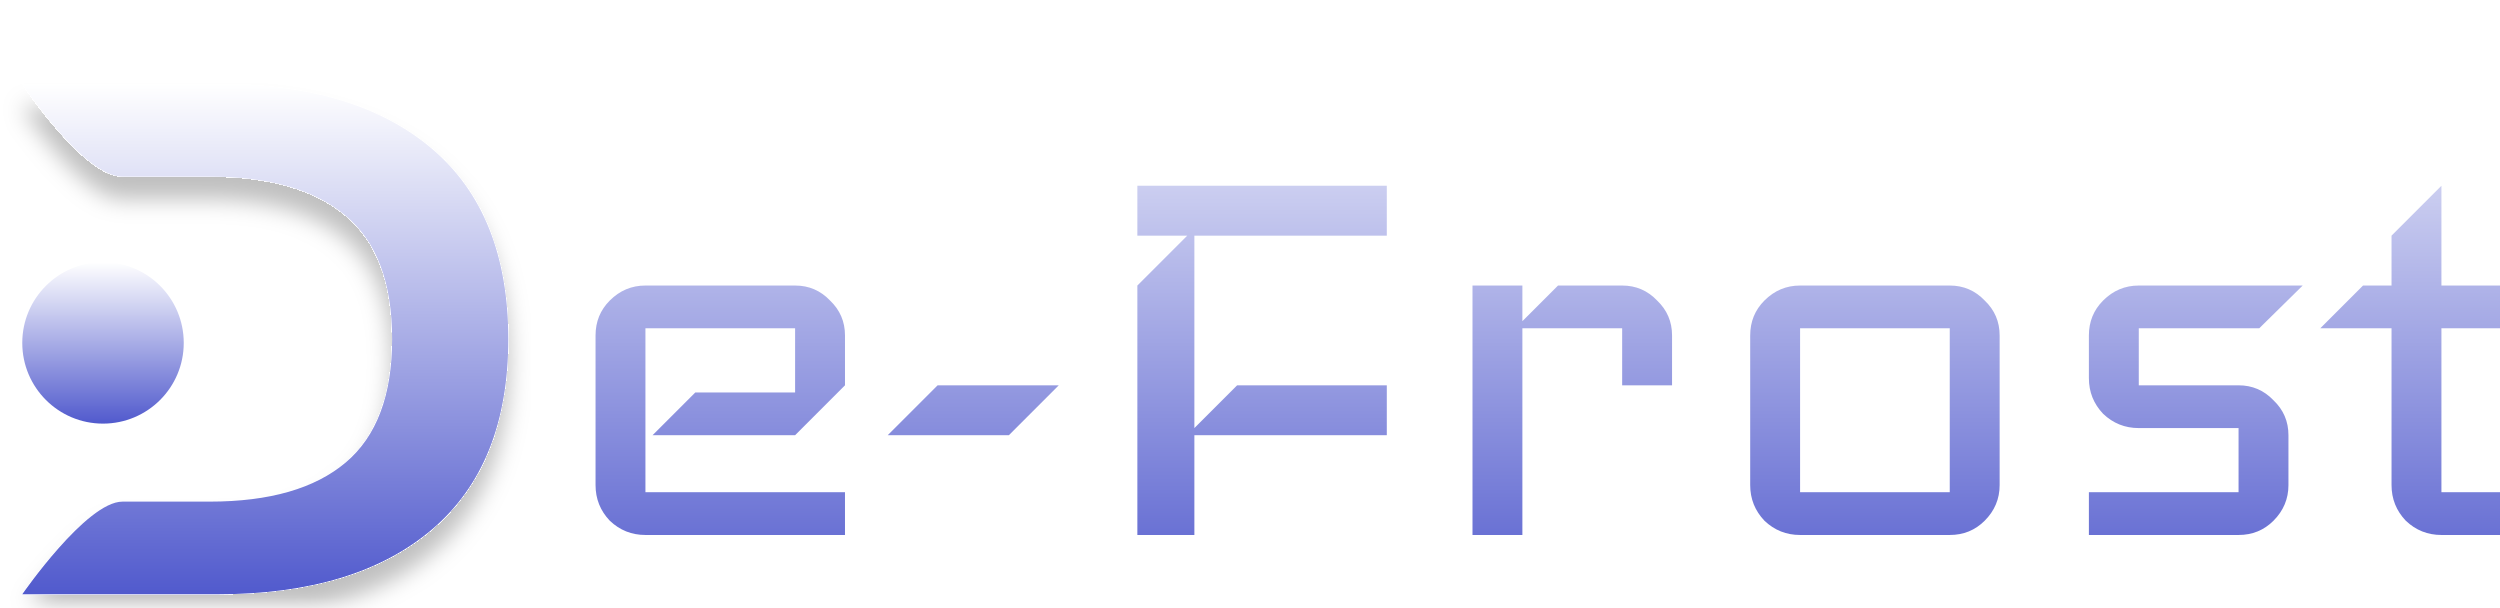
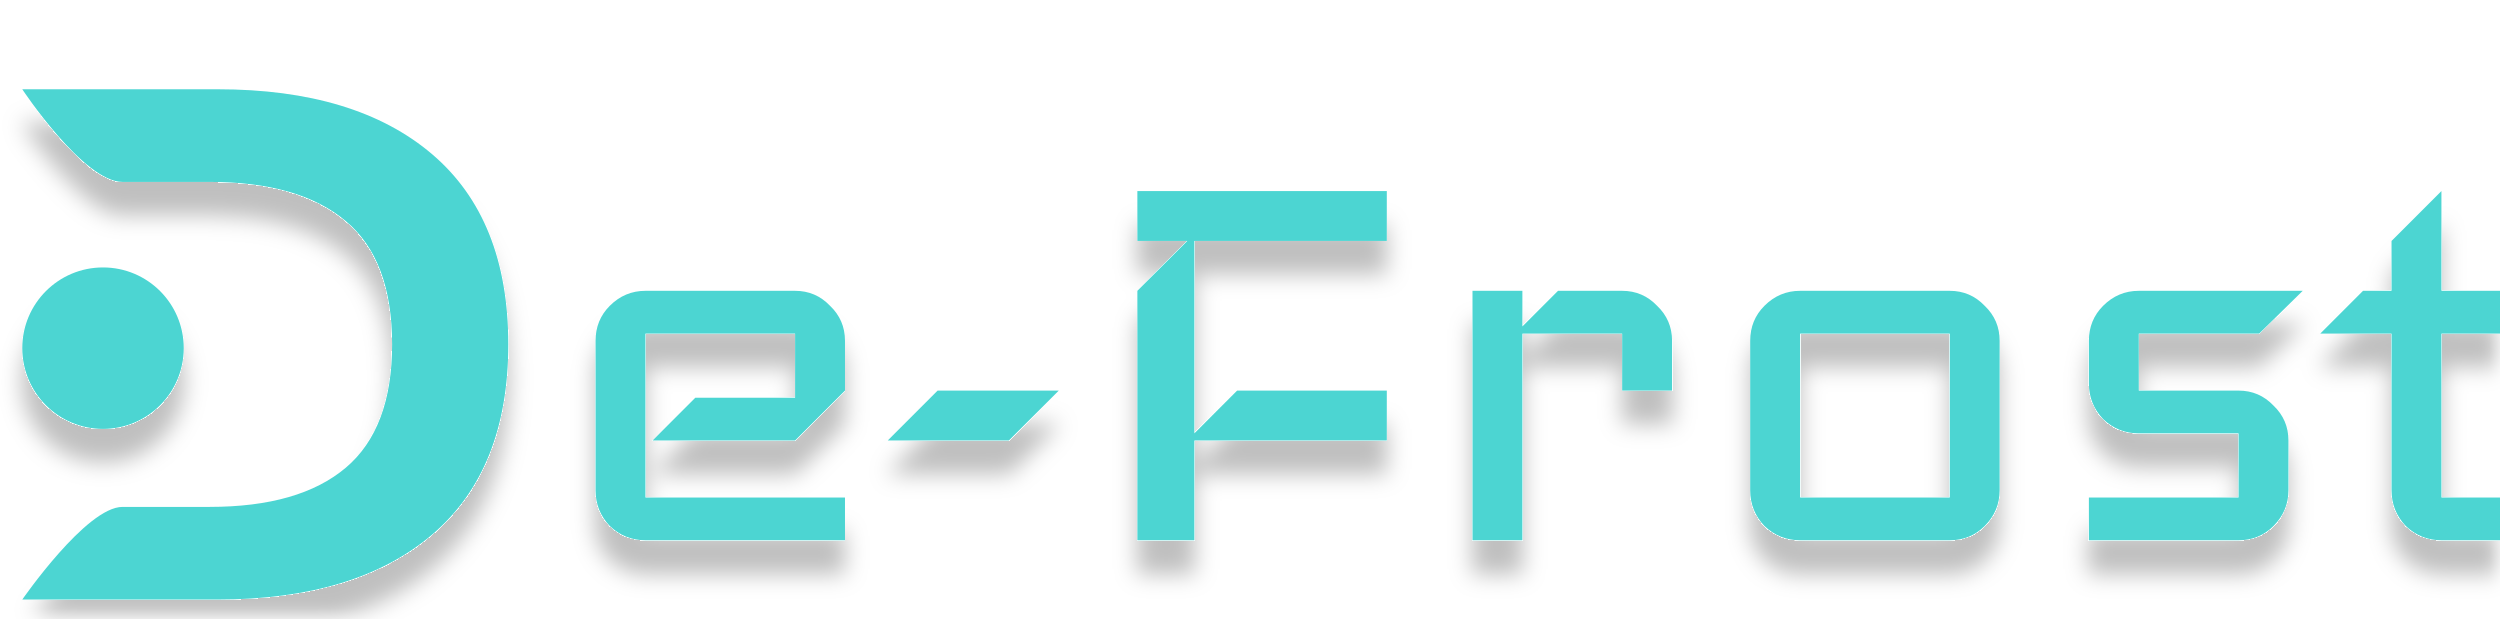
- <svg xmlns="http://www.w3.org/2000/svg" width="473" height="115" viewBox="0 0 449 109" fill="none">
+ <svg xmlns="http://www.w3.org/2000/svg" width="473" height="117" viewBox="0 0 449 109" fill="none">
  <g filter="url(#filter0_d_70_5)">
-     <path d="M39.065 15C55.619 15 68.461 18.883 77.592 26.648C86.722 34.414 91.288 45.806 91.288 60.824C91.288 75.843 86.722 87.235 77.592 95C68.461 102.765 55.619 106.648 39.065 106.648H4C4 106.648 15.5 90.008 22 90.008C28.5 90.008 37.656 90.008 37.656 90.008C48.408 90.008 56.558 87.661 62.105 82.968C67.651 78.275 70.424 70.893 70.424 60.824C70.424 50.67 67.651 43.288 62.105 38.68C56.558 33.986 48.408 31.64 37.656 31.64C37.656 31.64 29 31.64 22 31.64C15 31.64 4 15 4 15H39.065Z" fill="url(#paint0_linear_70_5)" />
+     <path d="M39.065 15C55.619 15 68.461 18.883 77.592 26.648C86.722 34.414 91.288 45.806 91.288 60.824C91.288 75.843 86.722 87.235 77.592 95C68.461 102.765 55.619 106.648 39.065 106.648H4C4 106.648 15.5 90.008 22 90.008C28.5 90.008 37.656 90.008 37.656 90.008C48.408 90.008 56.558 87.661 62.105 82.968C67.651 78.275 70.424 70.893 70.424 60.824C70.424 50.67 67.651 43.288 62.105 38.68C56.558 33.986 48.408 31.64 37.656 31.64C37.656 31.64 29 31.64 22 31.64C15 31.64 4 15 4 15H39.065Z" fill="#4CD5D2" />
+     <circle cx="18.5" cy="61.5" r="14.5" fill="#4CD5D2" />
+     <path d="M151.76 96H115.92C113.445 96 111.312 95.147 109.52 93.44C107.813 91.648 106.96 89.515 106.96 87.04V60.16C106.96 57.685 107.813 55.595 109.52 53.888C111.312 52.096 113.445 51.2 115.92 51.2H142.8C145.275 51.2 147.365 52.096 149.072 53.888C150.864 55.595 151.76 57.685 151.76 60.16V69.12L142.8 78.08H117.2L124.88 70.4H142.8V58.88H115.92V88.32H151.76V96ZM190.155 69.12L181.195 78.08H159.435L168.395 69.12H190.155ZM249.07 78.08H214.51V96H204.27V51.2L213.23 42.24H204.27V33.28H249.07V42.24H214.51V76.8L222.19 69.12H249.07V78.08ZM300.3 69.12H291.34V58.88H273.42V96H264.46V51.2H273.42V57.6L279.82 51.2H291.34C293.815 51.2 295.905 52.096 297.612 53.888C299.404 55.595 300.3 57.685 300.3 60.16V69.12ZM359.135 87.04C359.135 89.515 358.239 91.648 356.447 93.44C354.74 95.147 352.65 96 350.175 96H323.295C320.82 96 318.687 95.147 316.895 93.44C315.188 91.648 314.335 89.515 314.335 87.04V60.16C314.335 57.685 315.188 55.595 316.895 53.888C318.687 52.096 320.82 51.2 323.295 51.2H350.175C352.65 51.2 354.74 52.096 356.447 53.888C358.239 55.595 359.135 57.685 359.135 60.16V87.04ZM350.175 88.32V58.88H323.295V88.32H350.175ZM413.565 51.2L405.757 58.88H384.125V69.12H402.045C404.52 69.12 406.61 70.016 408.317 71.808C410.109 73.515 411.005 75.605 411.005 78.08V87.04C411.005 89.515 410.109 91.648 408.317 93.44C406.61 95.147 404.52 96 402.045 96H375.165V88.32H402.045V76.8H384.125C381.65 76.8 379.517 75.947 377.725 74.24C376.018 72.448 375.165 70.315 375.165 67.84V60.16C375.165 57.685 376.018 55.595 377.725 53.888C379.517 52.096 381.65 51.2 384.125 51.2H413.565ZM456.4 96H438.48C436.005 96 433.872 95.147 432.08 93.44C430.373 91.648 429.52 89.515 429.52 87.04V58.88H416.72L424.4 51.2H429.52V42.24L438.48 33.28V51.2H456.4V58.88H438.48V88.32H456.4V96Z" fill="#4CD5D2" />
  </g>
-   <circle cx="18.5" cy="61.5" r="14.5" fill="url(#paint1_linear_70_5)" />
-   <path d="M151.76 96H115.92C113.445 96 111.312 95.147 109.52 93.44C107.813 91.648 106.96 89.515 106.96 87.04V60.16C106.96 57.685 107.813 55.595 109.52 53.888C111.312 52.096 113.445 51.2 115.92 51.2H142.8C145.275 51.2 147.365 52.096 149.072 53.888C150.864 55.595 151.76 57.685 151.76 60.16V69.12L142.8 78.08H117.2L124.88 70.4H142.8V58.88H115.92V88.32H151.76V96ZM190.155 69.12L181.195 78.08H159.435L168.395 69.12H190.155ZM249.07 78.08H214.51V96H204.27V51.2L213.23 42.24H204.27V33.28H249.07V42.24H214.51V76.8L222.19 69.12H249.07V78.08ZM300.3 69.12H291.34V58.88H273.42V96H264.46V51.2H273.42V57.6L279.82 51.2H291.34C293.815 51.2 295.905 52.096 297.612 53.888C299.404 55.595 300.3 57.685 300.3 60.16V69.12ZM359.135 87.04C359.135 89.515 358.239 91.648 356.447 93.44C354.74 95.147 352.65 96 350.175 96H323.295C320.82 96 318.687 95.147 316.895 93.44C315.188 91.648 314.335 89.515 314.335 87.04V60.16C314.335 57.685 315.188 55.595 316.895 53.888C318.687 52.096 320.82 51.2 323.295 51.2H350.175C352.65 51.2 354.74 52.096 356.447 53.888C358.239 55.595 359.135 57.685 359.135 60.16V87.04ZM350.175 88.32V58.88H323.295V88.32H350.175ZM413.565 51.2L405.757 58.88H384.125V69.12H402.045C404.52 69.12 406.61 70.016 408.317 71.808C410.109 73.515 411.005 75.605 411.005 78.08V87.04C411.005 89.515 410.109 91.648 408.317 93.44C406.61 95.147 404.52 96 402.045 96H375.165V88.32H402.045V76.8H384.125C381.65 76.8 379.517 75.947 377.725 74.24C376.018 72.448 375.165 70.315 375.165 67.84V60.16C375.165 57.685 376.018 55.595 377.725 53.888C379.517 52.096 381.65 51.2 384.125 51.2H413.565ZM456.4 96H438.48C436.005 96 433.872 95.147 432.08 93.44C430.373 91.648 429.52 89.515 429.52 87.04V58.88H416.72L424.4 51.2H429.52V42.24L438.48 33.28V51.2H456.4V58.88H438.48V88.32H456.4V96Z" fill="url(#paint2_linear_70_5)" />
  <defs>
-     <filter id="filter0_d_70_5" x="0" y="15" width="95.288" height="99.648" filterUnits="userSpaceOnUse" color-interpolation-filters="sRGB">
+     <filter id="filter0_d_70_5" x="0" y="0" width="477" height="122" filterUnits="userSpaceOnUse" color-interpolation-filters="sRGB">
      <feFlood flood-opacity="0" result="BackgroundImageFix" />
      <feColorMatrix in="SourceAlpha" type="matrix" values="0 0 0 0 0 0 0 0 0 0 0 0 0 0 0 0 0 0 127 0" result="hardAlpha" />
-       <feOffset dy="4" />
+       <feOffset dy="6" />
      <feGaussianBlur stdDeviation="2" />
      <feComposite in2="hardAlpha" operator="out" />
      <feColorMatrix type="matrix" values="0 0 0 0 0 0 0 0 0 0 0 0 0 0 0 0 0 0 0.25 0" />
      <feBlend mode="normal" in2="BackgroundImageFix" result="effect1_dropShadow_70_5" />
      <feBlend mode="normal" in="SourceGraphic" in2="effect1_dropShadow_70_5" result="shape" />
    </filter>
-     <linearGradient id="paint0_linear_70_5" x1="47.644" y1="15" x2="47.644" y2="106.648" gradientUnits="userSpaceOnUse">
-       <stop stop-color="white" />
-       <stop offset="1" stop-color="#515ACD" />
-     </linearGradient>
-     <linearGradient id="paint1_linear_70_5" x1="18.5" y1="47" x2="18.5" y2="76" gradientUnits="userSpaceOnUse">
-       <stop stop-color="white" />
-       <stop offset="1" stop-color="#515ACD" />
-     </linearGradient>
-     <linearGradient id="paint2_linear_70_5" x1="285.5" y1="0" x2="285.5" y2="112" gradientUnits="userSpaceOnUse">
-       <stop stop-color="white" />
-       <stop offset="1" stop-color="#515ACD" />
-     </linearGradient>
  </defs>
</svg>
